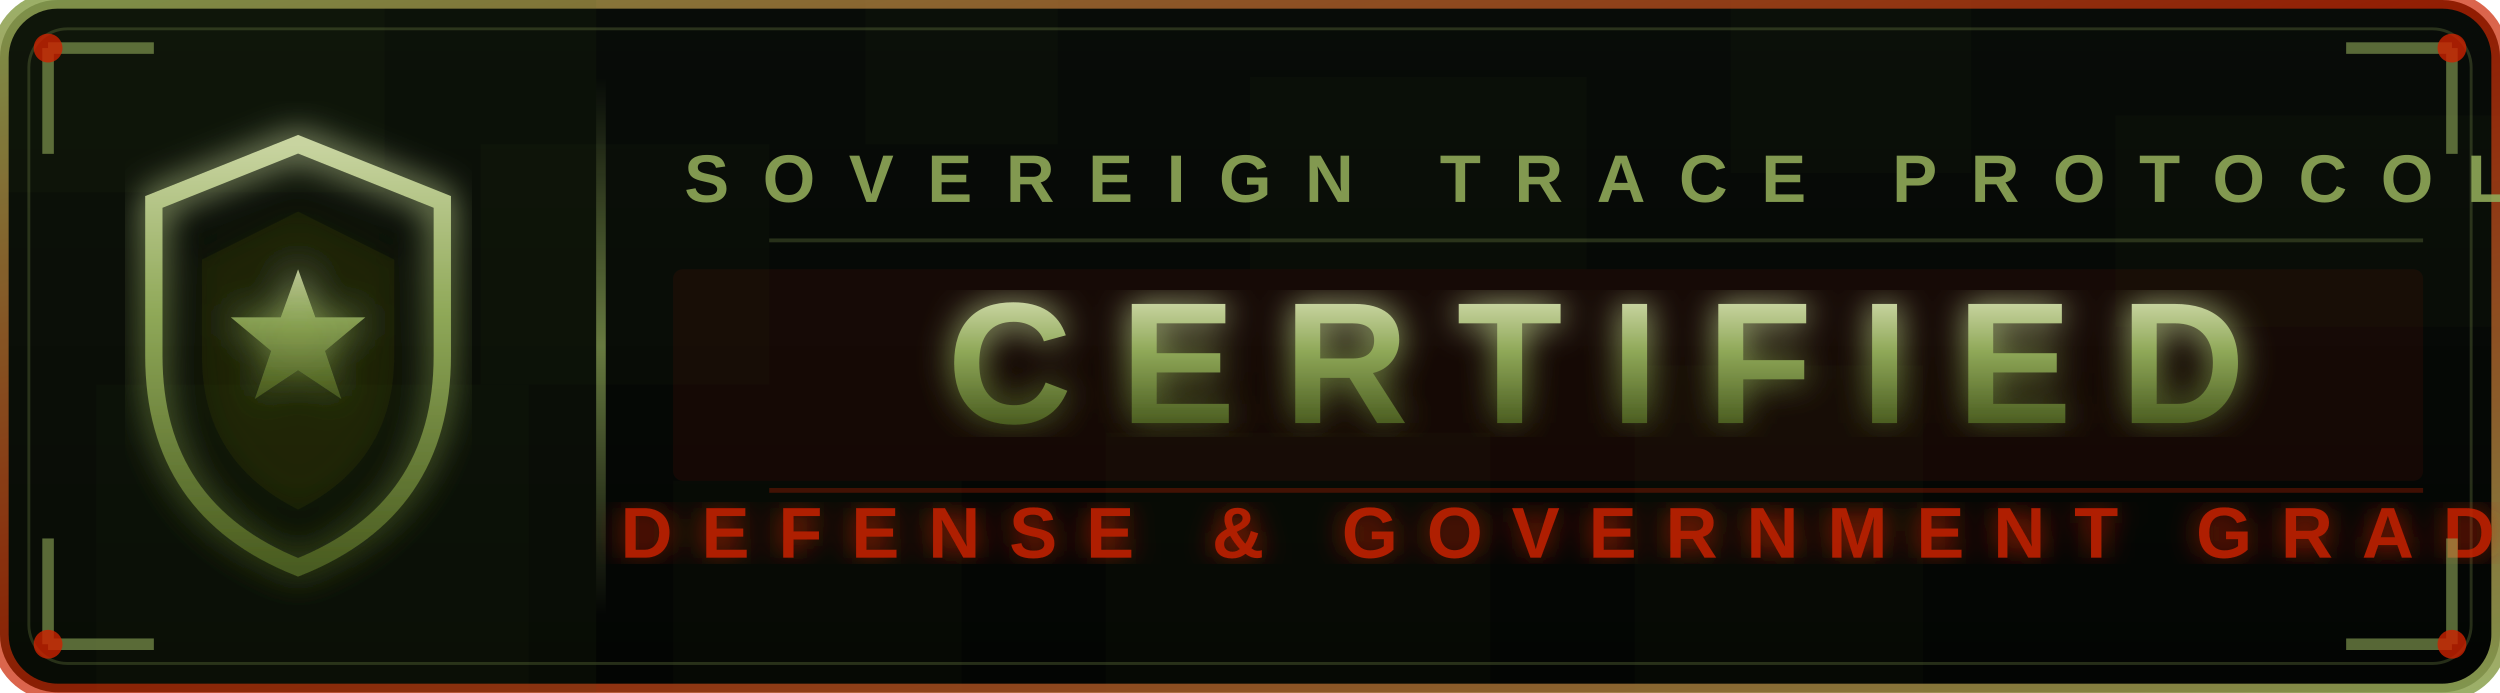
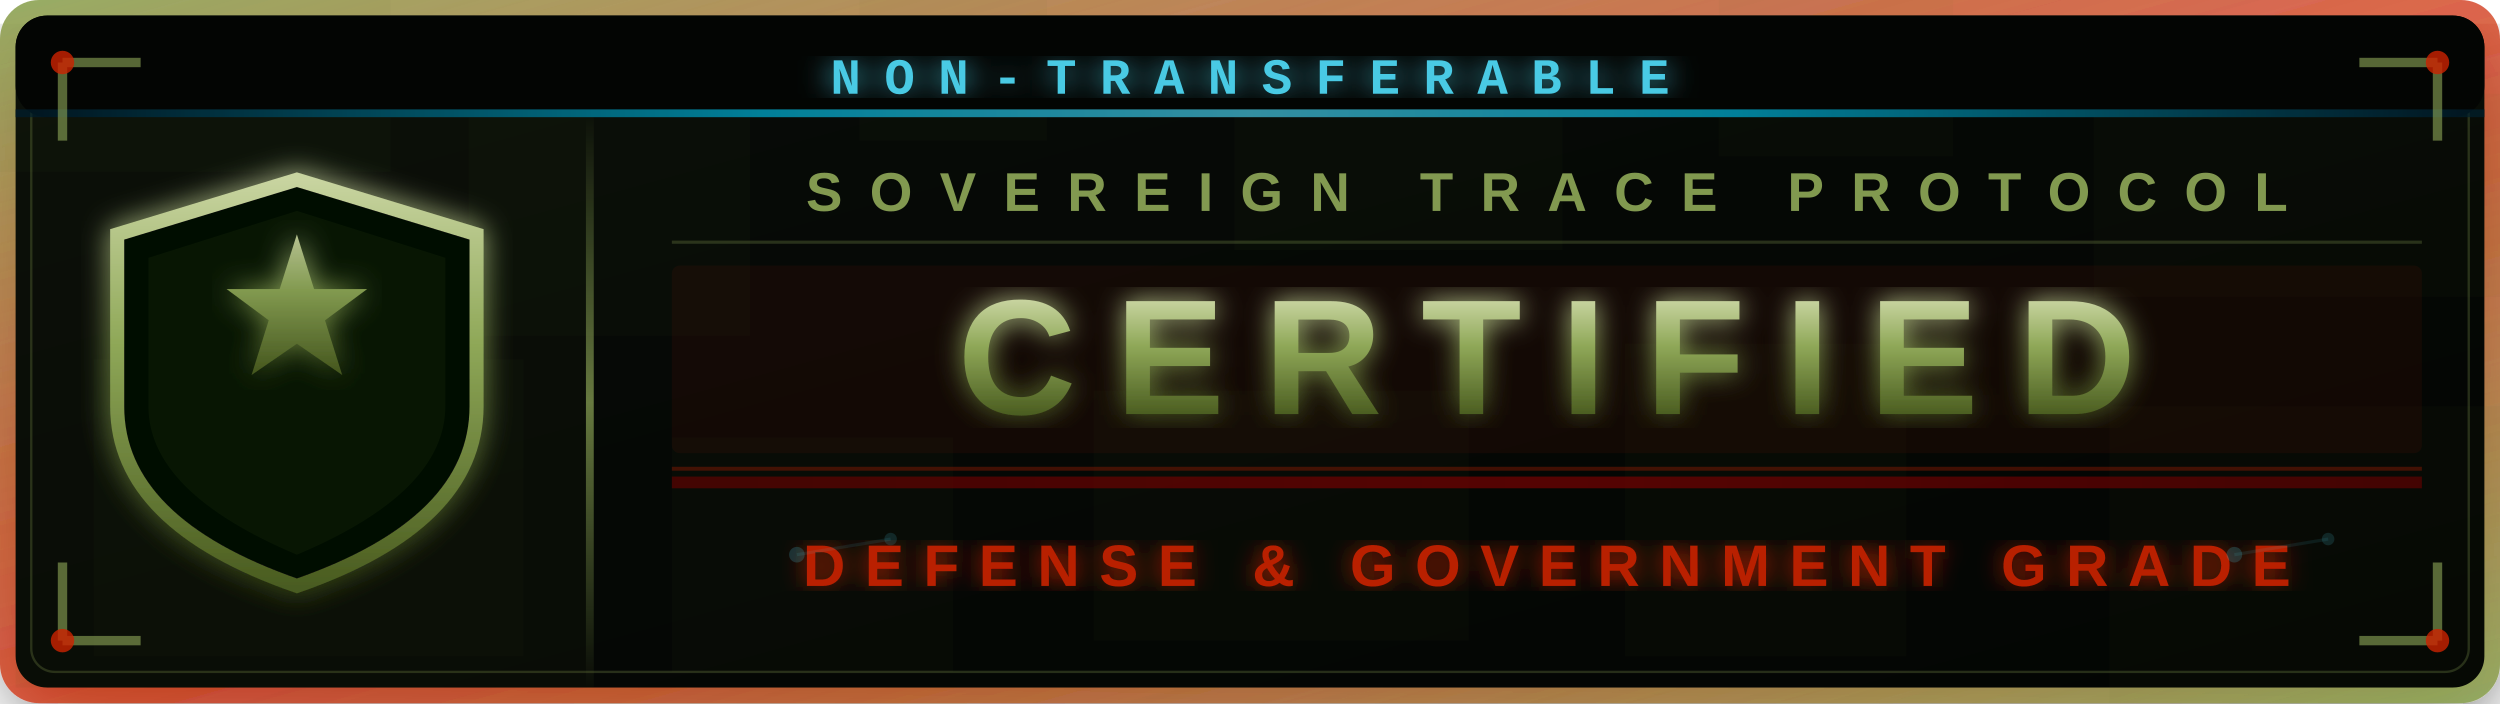
- <svg xmlns="http://www.w3.org/2000/svg" width="260" height="72" viewBox="0 0 260 72">
+ <svg xmlns="http://www.w3.org/2000/svg" viewBox="0 0 320 90" width="320" height="90">
  <defs>
-     <linearGradient id="bg-gov" x1="0%" y1="0%" x2="0%" y2="100%">
-       <stop offset="0%" style="stop-color:#080c08;stop-opacity:1" />
-       <stop offset="100%" style="stop-color:#030503;stop-opacity:1" />
+     <linearGradient id="bg-gov" x1="0%" y1="0%" x2="100%" y2="100%">
+       <stop offset="0%" stop-color="#080c08" />
+       <stop offset="50%" stop-color="#050805" />
+       <stop offset="100%" stop-color="#030503" />
    </linearGradient>
    <linearGradient id="olive" x1="0%" y1="0%" x2="0%" y2="100%">
-       <stop offset="0%" style="stop-color:#C8D4A0;stop-opacity:1" />
-       <stop offset="40%" style="stop-color:#8FA858;stop-opacity:1" />
-       <stop offset="100%" style="stop-color:#4A5C20;stop-opacity:1" />
+       <stop offset="0%" stop-color="#C8D4A0" />
+       <stop offset="40%" stop-color="#8FA858" />
+       <stop offset="100%" stop-color="#4A5C20" />
    </linearGradient>
    <linearGradient id="border-gov" x1="0%" y1="0%" x2="100%" y2="100%">
-       <stop offset="0%" style="stop-color:#8FA858;stop-opacity:0.9" />
-       <stop offset="50%" style="stop-color:#CC2200;stop-opacity:0.7" />
-       <stop offset="100%" style="stop-color:#8FA858;stop-opacity:0.9" />
+       <stop offset="0%" stop-color="#8FA858" stop-opacity="0.9" />
+       <stop offset="50%" stop-color="#CC2200" stop-opacity="0.7" />
+       <stop offset="100%" stop-color="#8FA858" stop-opacity="0.9" />
    </linearGradient>
    <linearGradient id="divider-gov" x1="0%" y1="0%" x2="0%" y2="100%">
-       <stop offset="0%" style="stop-color:#8FA858;stop-opacity:0" />
-       <stop offset="50%" style="stop-color:#8FA858;stop-opacity:0.7" />
-       <stop offset="100%" style="stop-color:#8FA858;stop-opacity:0" />
+       <stop offset="0%" stop-color="#8FA858" stop-opacity="0" />
+       <stop offset="50%" stop-color="#8FA858" stop-opacity="0.7" />
+       <stop offset="100%" stop-color="#8FA858" stop-opacity="0" />
    </linearGradient>
-     <filter id="govglow">
-       <feGaussianBlur stdDeviation="1.8" result="blur" />
+     <linearGradient id="aiCyan" x1="0%" y1="0%" x2="100%" y2="0%">
+       <stop offset="0%" stop-color="#001F2E" />
+       <stop offset="30%" stop-color="#00B4D8" />
+       <stop offset="50%" stop-color="#48CAE4" />
+       <stop offset="70%" stop-color="#00B4D8" />
+       <stop offset="100%" stop-color="#001F2E" />
+     </linearGradient>
+     <linearGradient id="crimson" x1="0%" y1="0%" x2="100%" y2="0%">
+       <stop offset="0%" stop-color="#6B0000" />
+       <stop offset="50%" stop-color="#8B0000" />
+       <stop offset="100%" stop-color="#6B0000" />
+     </linearGradient>
+     <filter id="shadowDeep">
+       <feDropShadow dx="0" dy="3" stdDeviation="6" flood-color="#000000" flood-opacity="0.9" />
+     </filter>
+     <filter id="govGlow">
+       <feGaussianBlur in="SourceGraphic" stdDeviation="1.8" result="blur" />
      <feMerge>
        <feMergeNode in="blur" />
        <feMergeNode in="SourceGraphic" />
      </feMerge>
    </filter>
-     <filter id="redglow">
-       <feGaussianBlur stdDeviation="1.5" result="blur" />
+     <filter id="redGlow">
+       <feGaussianBlur in="SourceGraphic" stdDeviation="1.5" result="blur" />
+       <feMerge>
+         <feMergeNode in="blur" />
+         <feMergeNode in="SourceGraphic" />
+       </feMerge>
+     </filter>
+     <filter id="cyanGlow">
+       <feGaussianBlur in="SourceGraphic" stdDeviation="2" result="blur" />
      <feMerge>
        <feMergeNode in="blur" />
        <feMergeNode in="SourceGraphic" />
      </feMerge>
    </filter>
    <clipPath id="rounded-gov">
-       <rect width="260" height="72" rx="6" ry="6" />
+       <rect width="320" height="90" rx="5" ry="5" />
    </clipPath>
  </defs>
-   <rect width="260" height="72" rx="6" ry="6" fill="url(#bg-gov)" />
+   <rect width="320" height="90" rx="5" ry="5" fill="url(#border-gov)" filter="url(#shadowDeep)" />
+   <rect x="2" y="2" width="316" height="86" rx="4" ry="4" fill="url(#bg-gov)" />
  <g opacity="0.04" clip-path="url(#rounded-gov)">
-     <rect x="0" y="0" width="40" height="20" fill="#4A5C20" />
-     <rect x="50" y="15" width="30" height="25" fill="#4A5C20" />
-     <rect x="90" y="0" width="20" height="15" fill="#4A5C20" />
-     <rect x="130" y="8" width="35" height="20" fill="#4A5C20" />
-     <rect x="180" y="0" width="25" height="18" fill="#4A5C20" />
-     <rect x="220" y="12" width="40" height="22" fill="#4A5C20" />
-     <rect x="10" y="40" width="45" height="32" fill="#4A5C20" />
-     <rect x="70" y="50" width="30" height="22" fill="#4A5C20" />
-     <rect x="115" y="45" width="40" height="27" fill="#4A5C20" />
-     <rect x="170" y="38" width="30" height="34" fill="#4A5C20" />
+     <rect x="0" y="0" width="50" height="22" fill="#4A5C20" />
+     <rect x="60" y="15" width="36" height="28" fill="#4A5C20" />
+     <rect x="110" y="0" width="24" height="18" fill="#4A5C20" />
+     <rect x="158" y="8" width="42" height="24" fill="#4A5C20" />
+     <rect x="220" y="0" width="30" height="20" fill="#4A5C20" />
+     <rect x="268" y="12" width="52" height="26" fill="#4A5C20" />
+     <rect x="12" y="46" width="55" height="38" fill="#4A5C20" />
+     <rect x="86" y="56" width="36" height="30" fill="#4A5C20" />
+     <rect x="140" y="50" width="48" height="32" fill="#4A5C20" />
+     <rect x="208" y="44" width="36" height="40" fill="#4A5C20" />
+     <rect x="270" y="52" width="50" height="38" fill="#4A5C20" />
  </g>
-   <rect width="260" height="72" rx="6" ry="6" fill="none" stroke="url(#border-gov)" stroke-width="1.8" />
-   <rect x="3" y="3" width="254" height="66" rx="4" ry="4" fill="none" stroke="#8FA858" stroke-width="0.3" opacity="0.25" />
-   <rect x="0" y="0" width="62" height="72" fill="#4A5C20" fill-opacity="0.08" clip-path="url(#rounded-gov)" />
-   <g transform="translate(31, 36)" filter="url(#govglow)">
-     <path d="M0,-21 L15,-15 L15,1 Q15,17 0,23 Q-15,17 -15,1 L-15,-15 Z" fill="none" stroke="url(#olive)" stroke-width="1.8" stroke-linejoin="miter" />
-     <path d="M0,-14 L10,-9 L10,1 Q10,12 0,17 Q-10,12 -10,1 L-10,-9 Z" fill="#4A5C20" fill-opacity="0.15" />
-     <polygon points="0,-8 1.8,-3 7,-3 2.8,0.5 4.5,5.5 0,2.5 -4.5,5.5 -2.8,0.5 -7,-3 -1.8,-3" fill="url(#olive)" fill-opacity="0.9" />
-     <line x1="-8" y1="14" x2="8" y2="14" stroke="#CC2200" stroke-width="1.5" opacity="0.8" filter="url(#redglow)" />
+   <rect x="4" y="4" width="312" height="82" rx="3" ry="3" fill="none" stroke="#8FA858" stroke-width="0.3" opacity="0.25" />
+   <rect x="2" y="2" width="316" height="13" rx="4" ry="4" fill="#030503" />
+   <rect x="2" y="14" width="316" height="1" fill="url(#aiCyan)" opacity="0.7" />
+   <text x="160" y="12" font-family="'Courier New', monospace" font-size="6.5" font-weight="bold" letter-spacing="3" fill="#48CAE4" text-anchor="middle" filter="url(#cyanGlow)">NON-TRANSFERABLE</text>
+   <rect x="2" y="15" width="74" height="73" fill="#4A5C20" fill-opacity="0.06" />
+   <rect x="75" y="15" width="1" height="73" fill="url(#divider-gov)" />
+   <path d="M38,23 L61,30 L61,52 Q61,67 38,75 Q15,67 15,52 L15,30 Z" fill="#060A06" stroke="url(#olive)" stroke-width="1.8" stroke-linejoin="miter" filter="url(#govGlow)" />
+   <path d="M38,27 L57,33 L57,52 Q57,63 38,71 Q19,63 19,52 L19,33 Z" fill="#4A5C20" fill-opacity="0.12" />
+   <polygon points="38,30 40.2,37 47,37 41.6,41 43.8,48 38,44 32.2,48 34.4,41 29,37 35.8,37" fill="url(#olive)" opacity="0.9" filter="url(#govGlow)" />
+   <line x1="24" y1="66" x2="52" y2="66" stroke="#CC2200" stroke-width="1.5" opacity="0.8" filter="url(#redGlow)" />
+   <text x="198" y="27" font-family="'Arial Narrow', 'Arial', sans-serif" font-size="7" font-weight="700" letter-spacing="3.5" fill="#8FA858" text-anchor="middle" opacity="0.9">SOVEREIGN TRACE PROTOCOL</text>
+   <line x1="86" y1="31" x2="310" y2="31" stroke="#8FA858" stroke-width="0.4" opacity="0.25" />
+   <rect x="86" y="34" width="224" height="24" rx="1" fill="#CC2200" fill-opacity="0.07" />
+   <text x="198" y="53" font-family="'Arial Narrow', 'Arial', sans-serif" font-size="21" font-weight="900" letter-spacing="5" fill="url(#olive)" text-anchor="middle" filter="url(#govGlow)">CERTIFIED</text>
+   <line x1="86" y1="60" x2="310" y2="60" stroke="#CC2200" stroke-width="0.5" opacity="0.3" />
+   <rect x="86" y="61" width="224" height="1.5" fill="url(#crimson)" opacity="0.6" />
+   <text x="198" y="75" font-family="'Arial Narrow', 'Arial', sans-serif" font-size="7.5" font-weight="700" letter-spacing="2.5" fill="#CC2200" text-anchor="middle" opacity="0.9" filter="url(#redGlow)">DEFENSE &amp; GOVERNMENT GRADE</text>
+   <circle cx="102" cy="71" r="1" fill="#48CAE4" opacity="0.2" />
+   <circle cx="114" cy="69" r="0.8" fill="#48CAE4" opacity="0.15" />
+   <circle cx="286" cy="71" r="1" fill="#48CAE4" opacity="0.2" />
+   <circle cx="298" cy="69" r="0.8" fill="#48CAE4" opacity="0.15" />
+   <line x1="102" y1="71" x2="114" y2="69" stroke="#48CAE4" stroke-width="0.4" opacity="0.1" />
+   <line x1="286" y1="71" x2="298" y2="69" stroke="#48CAE4" stroke-width="0.4" opacity="0.1" />
+   <g stroke="#8FA858" stroke-width="1.2" opacity="0.6">
+     <path d="M8,8 L8,18 M8,8 L18,8" />
+     <path d="M312,8 L312,18 M312,8 L302,8" />
+     <path d="M8,82 L8,72 M8,82 L18,82" />
+     <path d="M312,82 L312,72 M312,82 L302,82" />
  </g>
-   <rect x="62" y="8" width="1" height="56" fill="url(#divider-gov)" />
-   <text x="166" y="21" font-family="'Arial Narrow', 'Arial', sans-serif" font-size="7" font-weight="700" letter-spacing="3.5" text-anchor="middle" fill="#8FA858" opacity="0.9">SOVEREIGN TRACE PROTOCOL</text>
-   <rect x="70" y="28" width="182" height="22" rx="1" fill="#CC2200" fill-opacity="0.08" />
-   <text x="166" y="44" font-family="'Arial Narrow', 'Arial', sans-serif" font-size="18" font-weight="900" letter-spacing="5" text-anchor="middle" fill="url(#olive)" filter="url(#govglow)">CERTIFIED</text>
-   <text x="166" y="58" font-family="'Arial Narrow', 'Arial', sans-serif" font-size="7.5" font-weight="700" letter-spacing="3" text-anchor="middle" fill="#CC2200" opacity="0.85" filter="url(#redglow)">DEFENSE &amp; GOVERNMENT GRADE</text>
-   <g stroke="#8FA858" stroke-width="1.2" opacity="0.6">
-     <path d="M5,5 L5,16 M5,5 L16,5" />
-     <path d="M255,5 L255,16 M255,5 L244,5" />
-     <path d="M5,67 L5,56 M5,67 L16,67" />
-     <path d="M255,67 L255,56 M255,67 L244,67" />
-   </g>
-   <circle cx="5" cy="5" r="1.5" fill="#CC2200" opacity="0.8" />
-   <circle cx="255" cy="5" r="1.5" fill="#CC2200" opacity="0.8" />
-   <circle cx="5" cy="67" r="1.5" fill="#CC2200" opacity="0.8" />
-   <circle cx="255" cy="67" r="1.5" fill="#CC2200" opacity="0.8" />
-   <line x1="80" y1="25" x2="252" y2="25" stroke="#8FA858" stroke-width="0.4" opacity="0.25" />
-   <line x1="80" y1="51" x2="252" y2="51" stroke="#CC2200" stroke-width="0.5" opacity="0.3" />
+   <circle cx="8" cy="8" r="1.5" fill="#CC2200" opacity="0.8" />
+   <circle cx="312" cy="8" r="1.5" fill="#CC2200" opacity="0.8" />
+   <circle cx="8" cy="82" r="1.5" fill="#CC2200" opacity="0.8" />
+   <circle cx="312" cy="82" r="1.5" fill="#CC2200" opacity="0.8" />
</svg>
